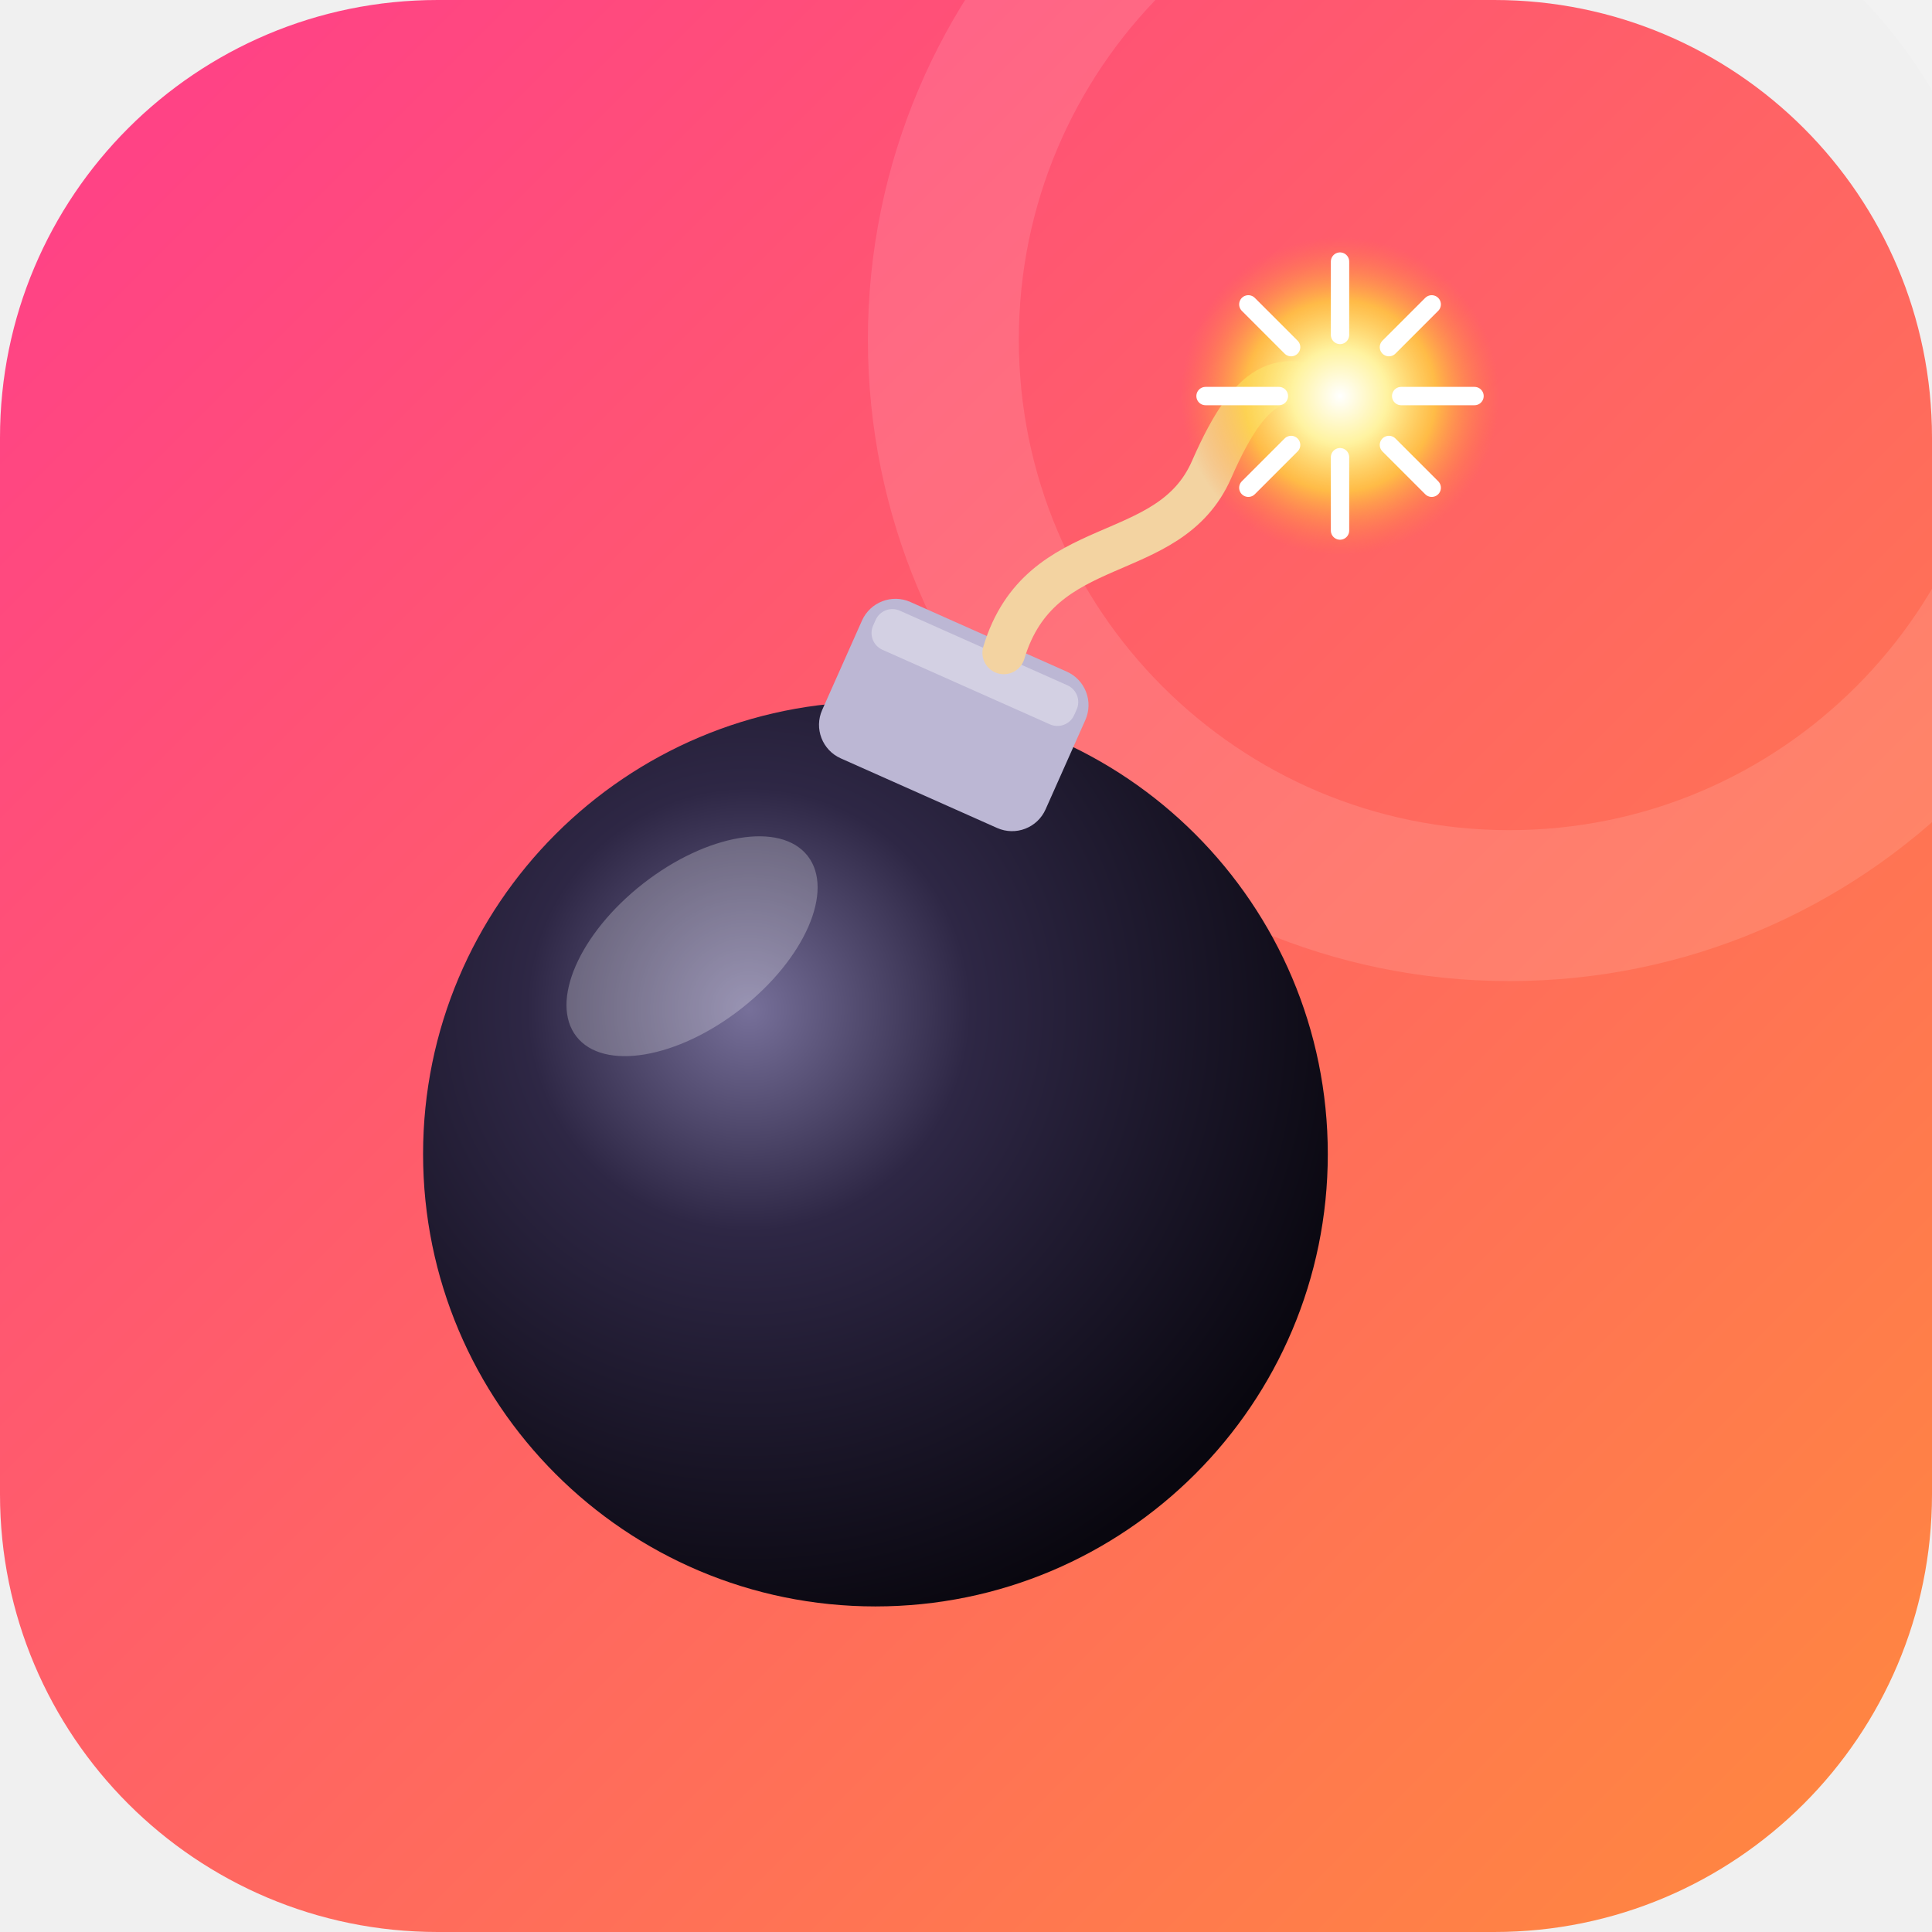
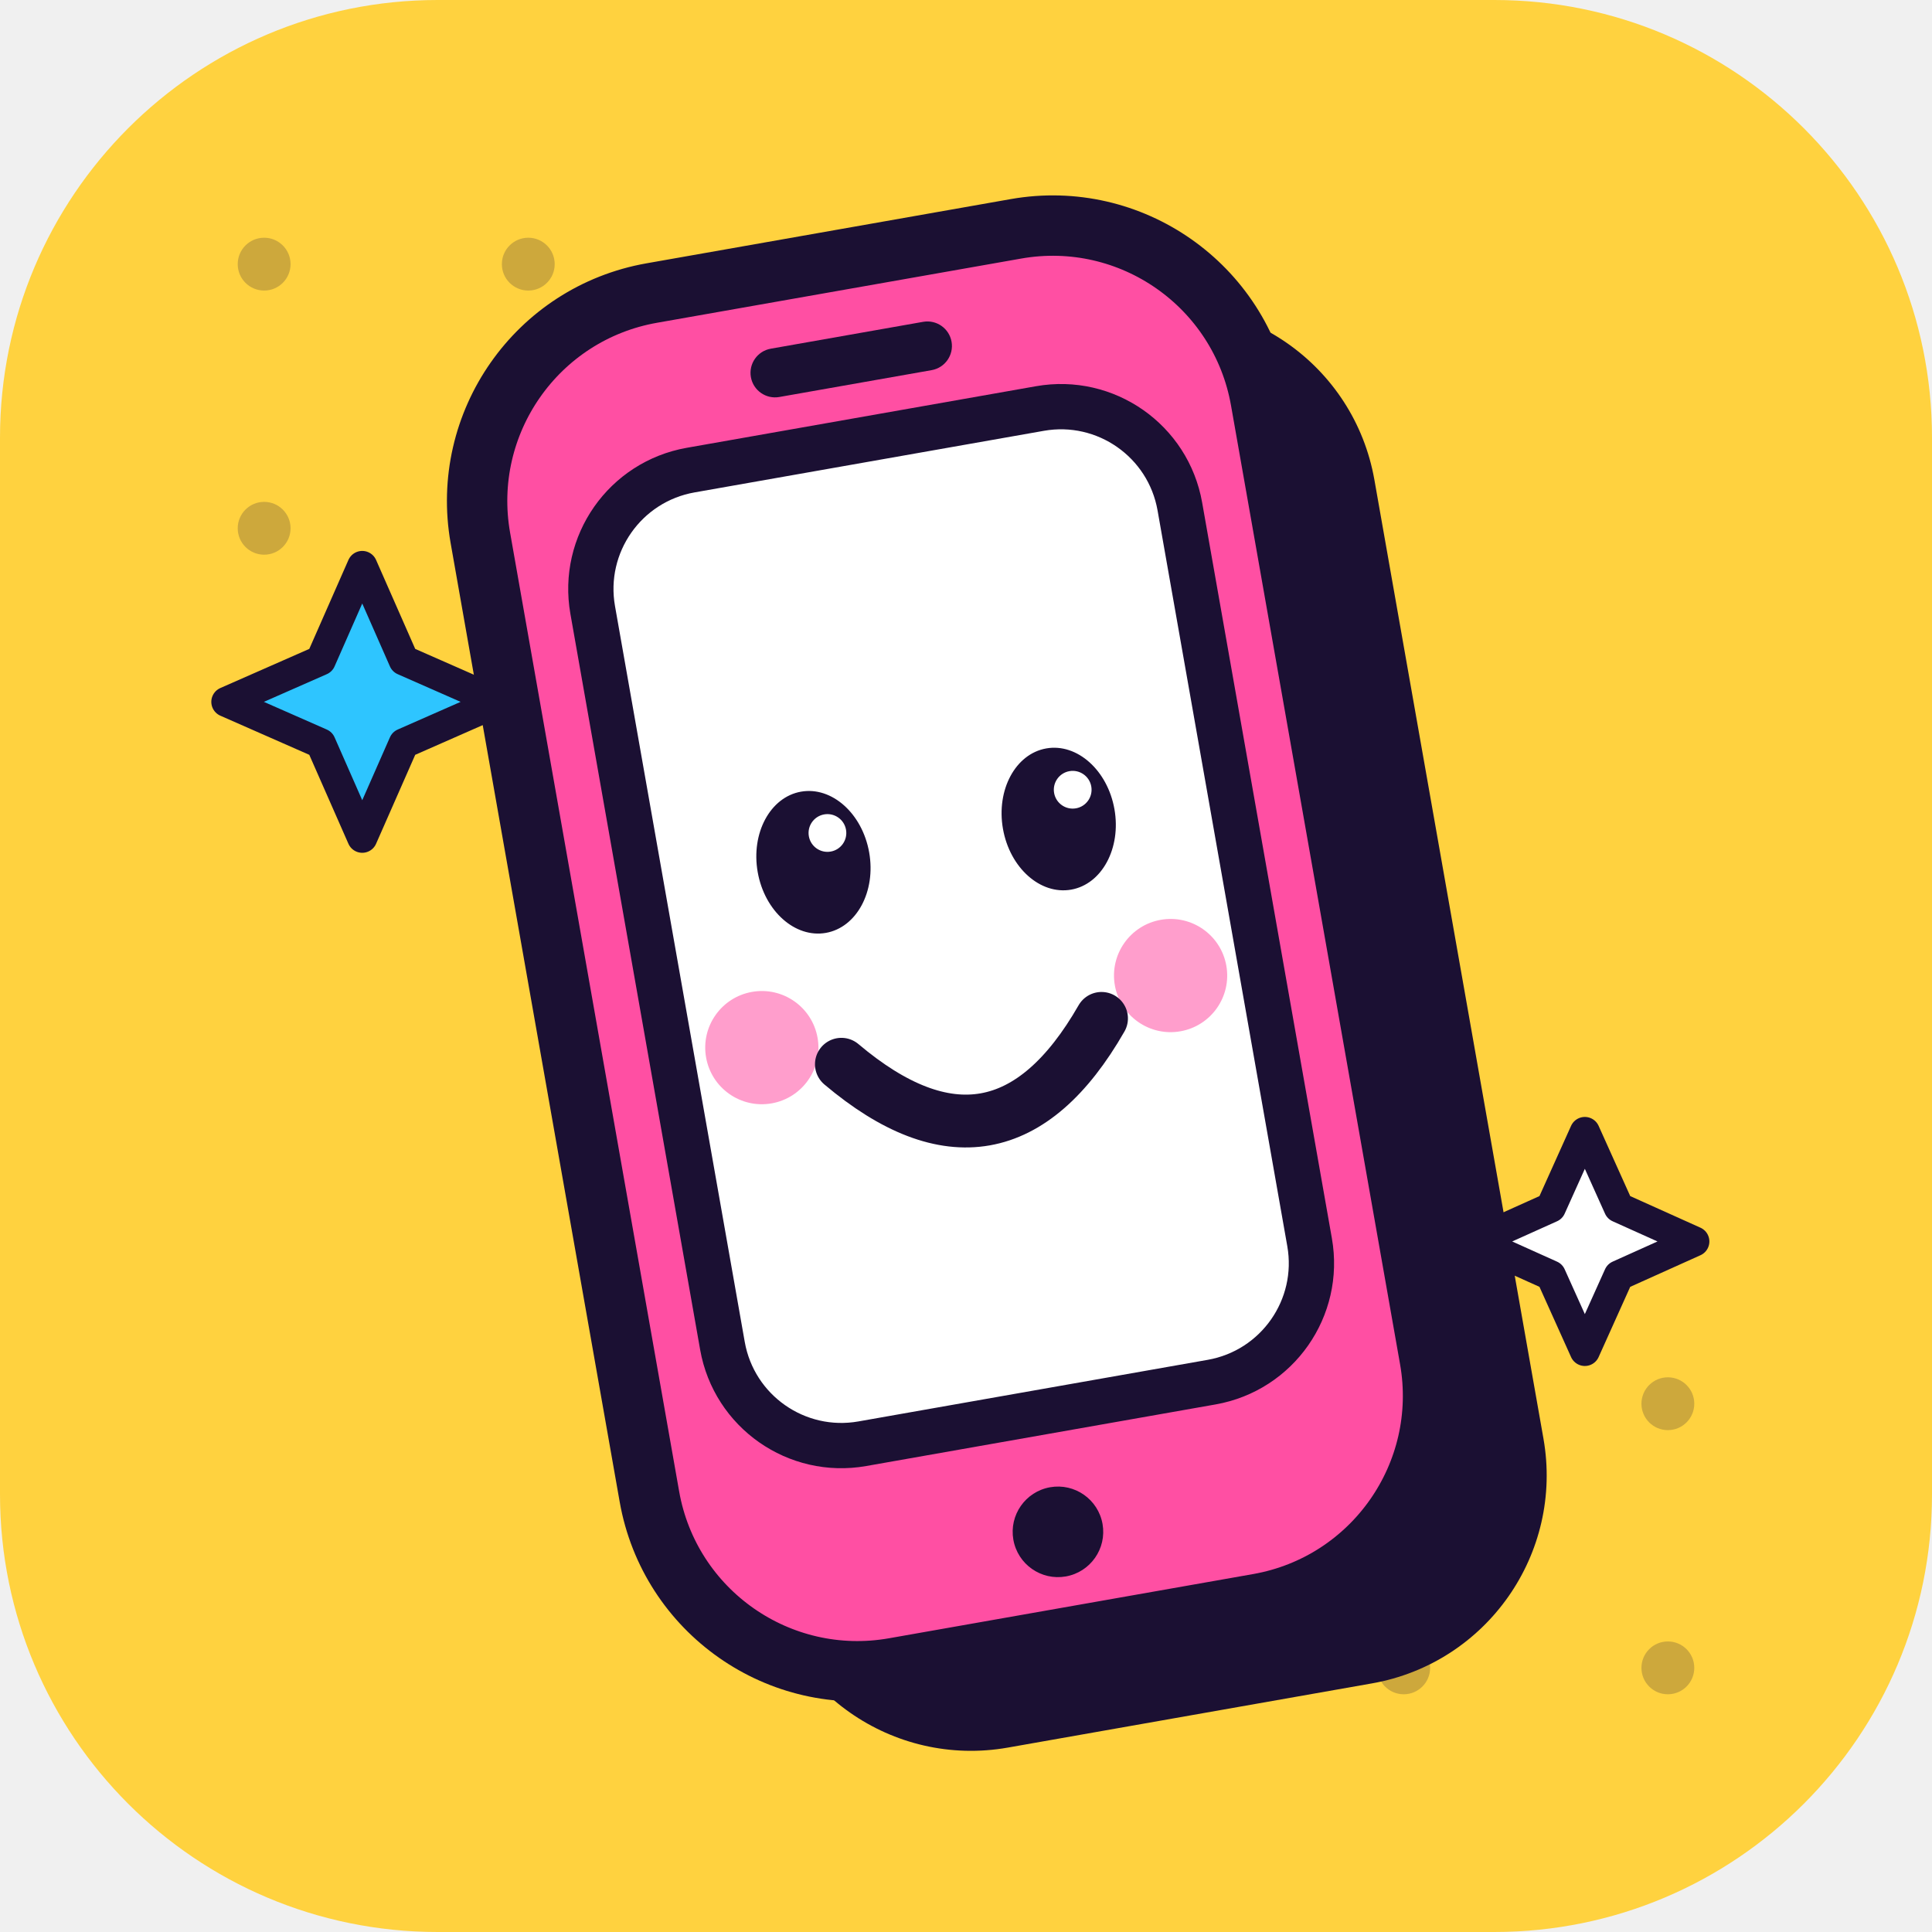
<svg xmlns="http://www.w3.org/2000/svg" viewBox="0 0 512 512">
-   <defs>
-     <linearGradient id="bg" x1="0" y1="0" x2="1" y2="1">
-       <stop offset="0" stop-color="#ff3d8b" />
-       <stop offset="1" stop-color="#ff8a3d" />
-     </linearGradient>
-     <radialGradient id="body" cx="36%" cy="34%" r="70%">
-       <stop offset="0" stop-color="#77709a" />
-       <stop offset=".35" stop-color="#2e2745" />
-       <stop offset="1" stop-color="#09070f" />
-     </radialGradient>
-     <radialGradient id="spark" cx="50%" cy="50%" r="50%">
-       <stop offset="0" stop-color="#fff" />
-       <stop offset=".3" stop-color="#fff3a0" />
-       <stop offset=".6" stop-color="#ffd23f" stop-opacity=".8" />
-       <stop offset="1" stop-color="#ff8a3d" stop-opacity="0" />
-     </radialGradient>
-   </defs>
-   <rect width="512" height="512" rx="116" fill="url(#bg)" />
-   <circle cx="400" cy="90" r="150" fill="none" stroke="#fff" stroke-opacity=".12" stroke-width="40" />
-   <g transform="translate(70 92) scale(1.62)">
-     <circle cx="100" cy="132" r="74" fill="url(#body)" />
-     <ellipse cx="70" cy="98" rx="24" ry="13" fill="#fff" opacity=".25" transform="rotate(-38 70 98)" />
-     <g transform="rotate(24 112 62)">
-       <rect x="92" y="46" width="40" height="28" rx="6" fill="#bcb7d4" />
-       <rect x="94" y="48" width="36" height="7" rx="3" fill="#fff" opacity=".35" />
-     </g>
-     <path d="M121 50 C127 30 148 36 155 20 S167 4 176 8" stroke="#f3d3a1" stroke-width="7" fill="none" stroke-linecap="round" />
-     <circle cx="176" cy="8" r="26" fill="url(#spark)" />
-     <path d="M176 -14v12M176 18v12M154 8h12M186 8h12M161 -7l7 7M184 16l7 7M191 -7l-7 7M168 16l-7 7" stroke="#fff" stroke-width="3" stroke-linecap="round" />
+   <rect width="512" height="512" rx="116" fill="#ffd23f" />
+   <g opacity=".22" fill="#1b1033">
+     <circle cx="70" cy="70" r="7" />
+     <circle cx="140" cy="70" r="7" />
+     <circle cx="70" cy="140" r="7" />
+     <circle cx="442" cy="442" r="7" />
+     <circle cx="372" cy="442" r="7" />
+     <circle cx="442" cy="372" r="7" />
  </g>
+   <g transform="translate(256 262) rotate(-10) translate(-256 -256)">
+     <rect x="160" y="70" width="210" height="370" rx="56" fill="#1b1033" transform="translate(16 16)" />
+     <rect x="150" y="60" width="210" height="370" rx="56" fill="#ff4fa3" stroke="#1b1033" stroke-width="16" />
+     <rect x="228" y="80" width="54" height="13" rx="6.5" fill="#1b1033" />
+     <rect x="176" y="108" width="158" height="262" rx="32" fill="#fff" stroke="#1b1033" stroke-width="12" />
+     <ellipse cx="222" cy="216" rx="15" ry="19" fill="#1b1033" />
+     <ellipse cx="288" cy="216" rx="15" ry="19" fill="#1b1033" />
+     <circle cx="227" cy="209" r="5" fill="#fff" />
+     <circle cx="293" cy="209" r="5" fill="#fff" />
+     <circle cx="200" cy="262" r="15" fill="#ff4fa3" opacity=".55" />
+     <circle cx="310" cy="262" r="15" fill="#ff4fa3" opacity=".55" />
+     <path d="M220 270 Q255 312 290 270" stroke="#1b1033" stroke-width="14" stroke-linecap="round" fill="none" />
+     <circle cx="255" cy="402" r="12" fill="#1b1033" />
+   </g>
+   <path d="M96 150 l11 25 25 11 -25 11 -11 25 -11 -25 -25 -11 25 -11z" fill="#2ec5ff" stroke="#1b1033" stroke-width="8" stroke-linejoin="round" />
+   <path d="M420 300 l9 20 20 9 -20 9 -9 20 -9 -20 -20 -9 20 -9z" fill="#fff" stroke="#1b1033" stroke-width="8" stroke-linejoin="round" />
</svg>
